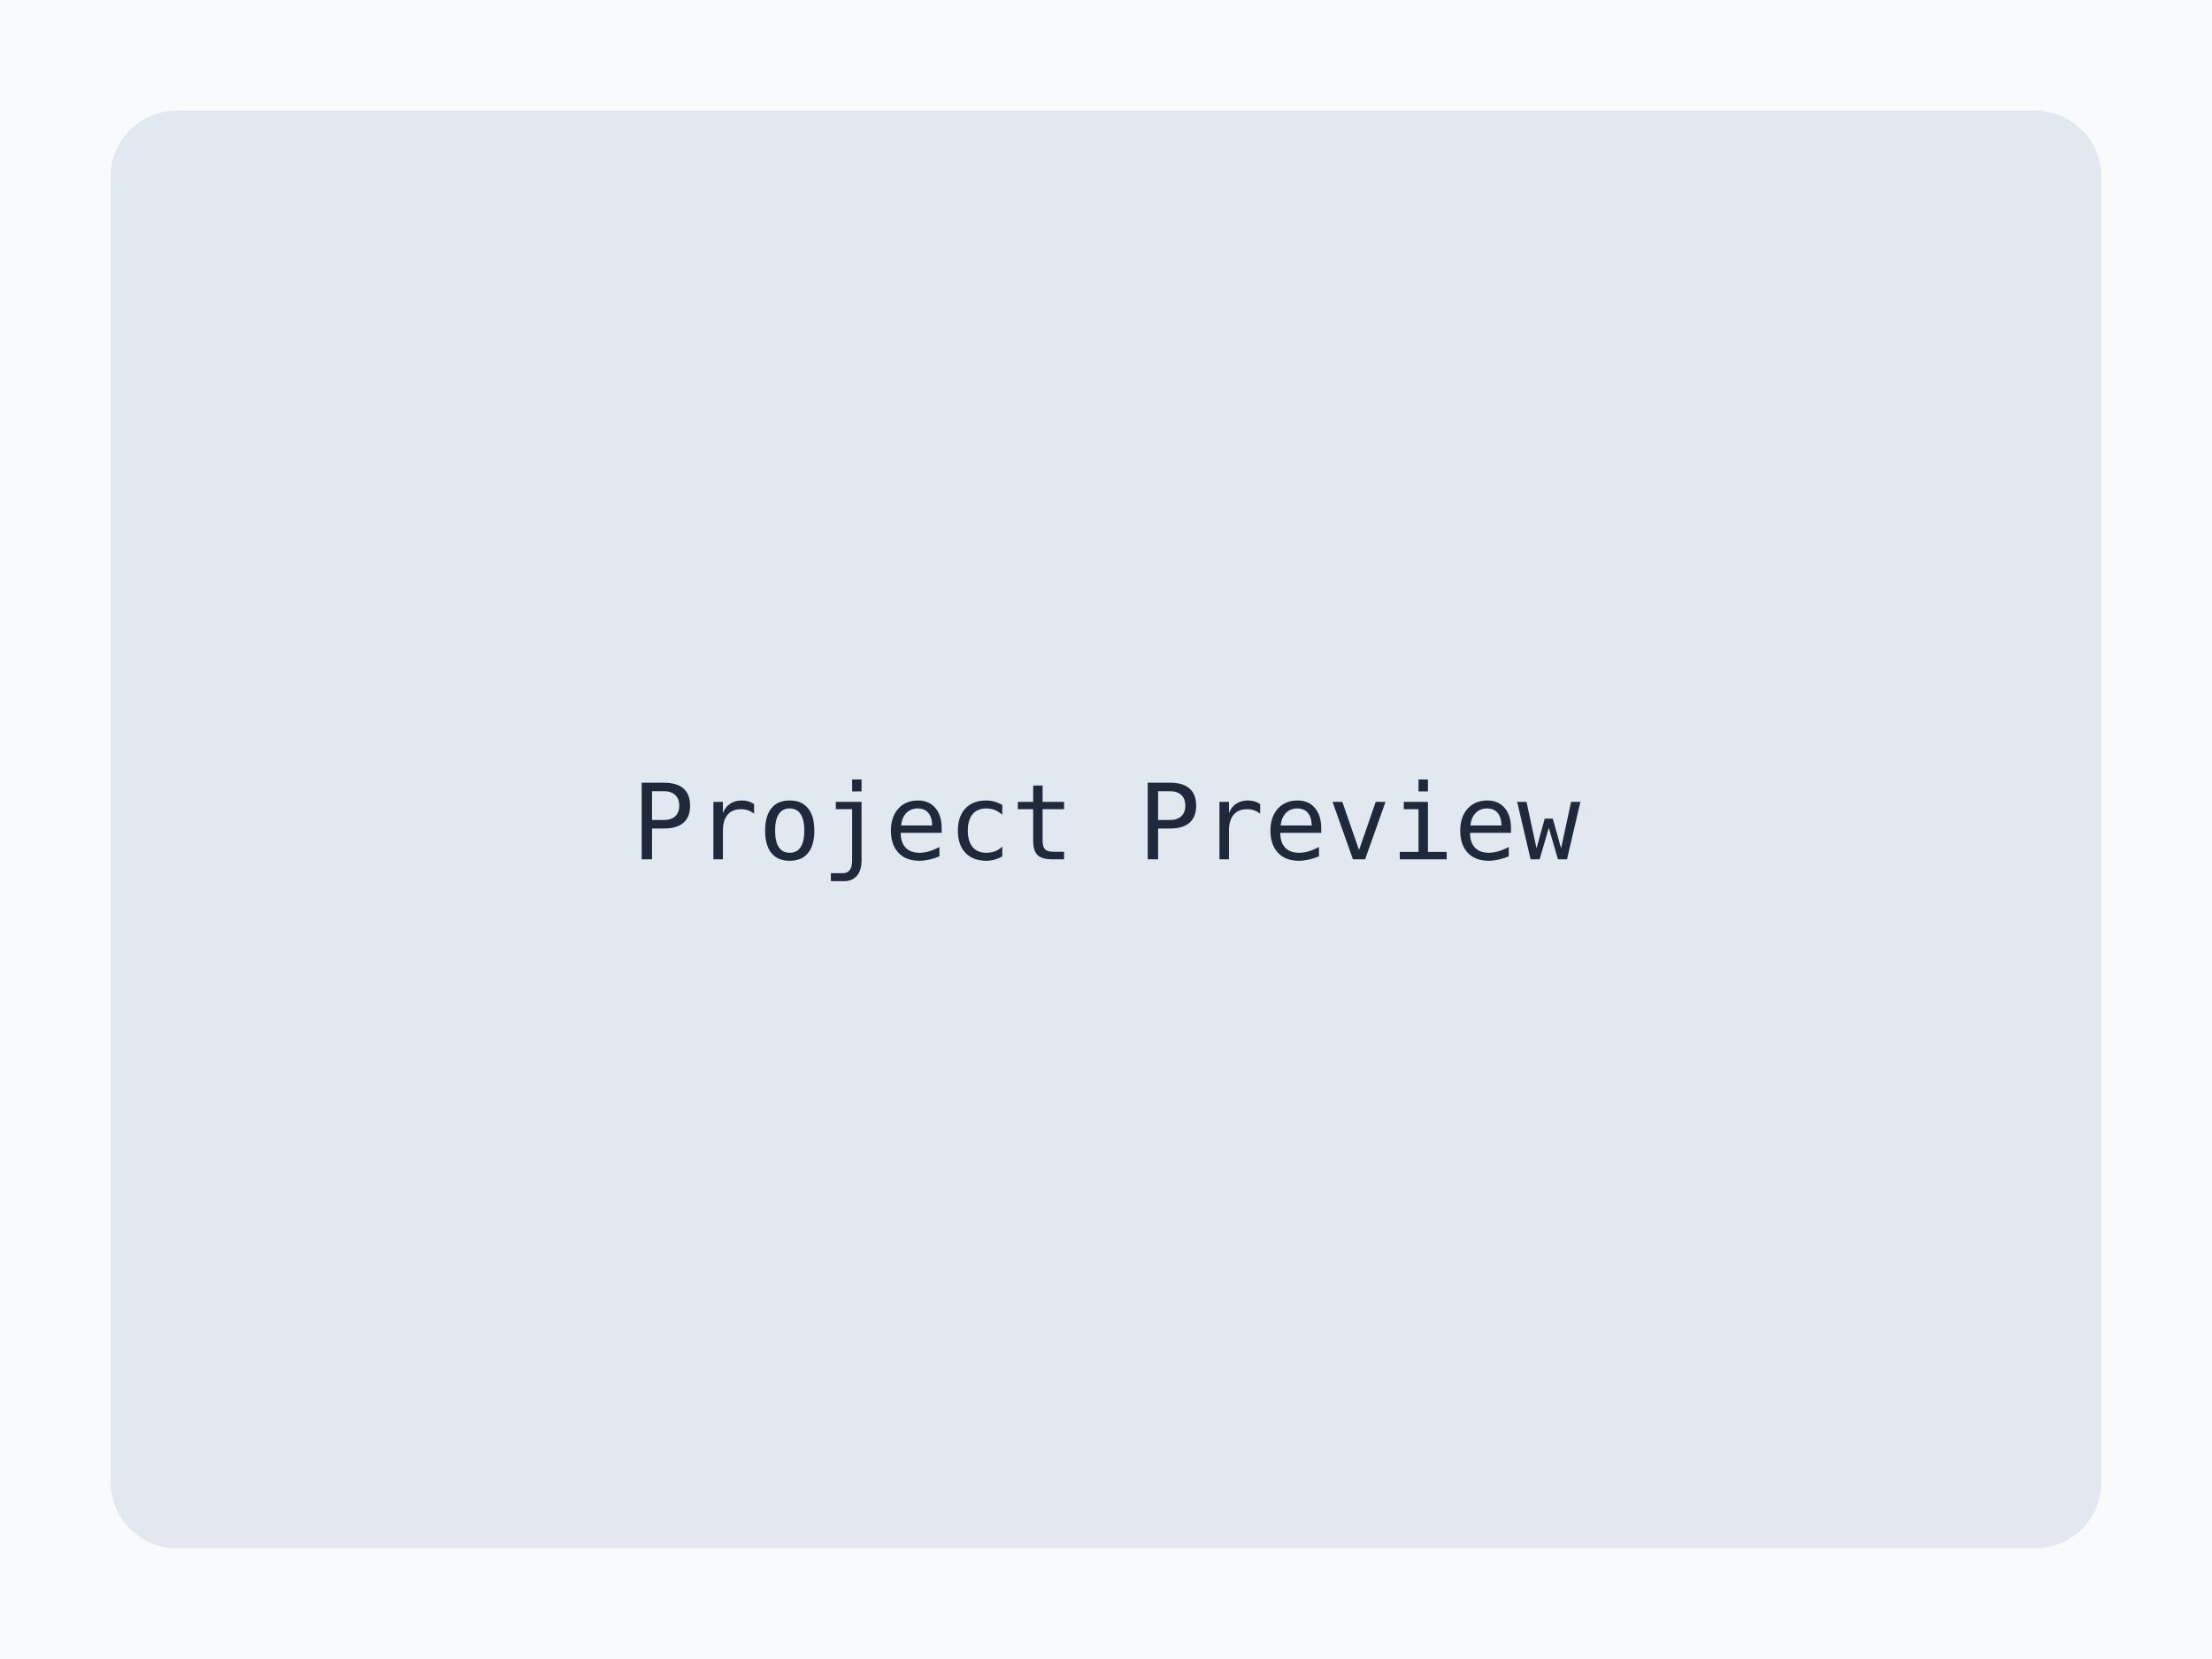
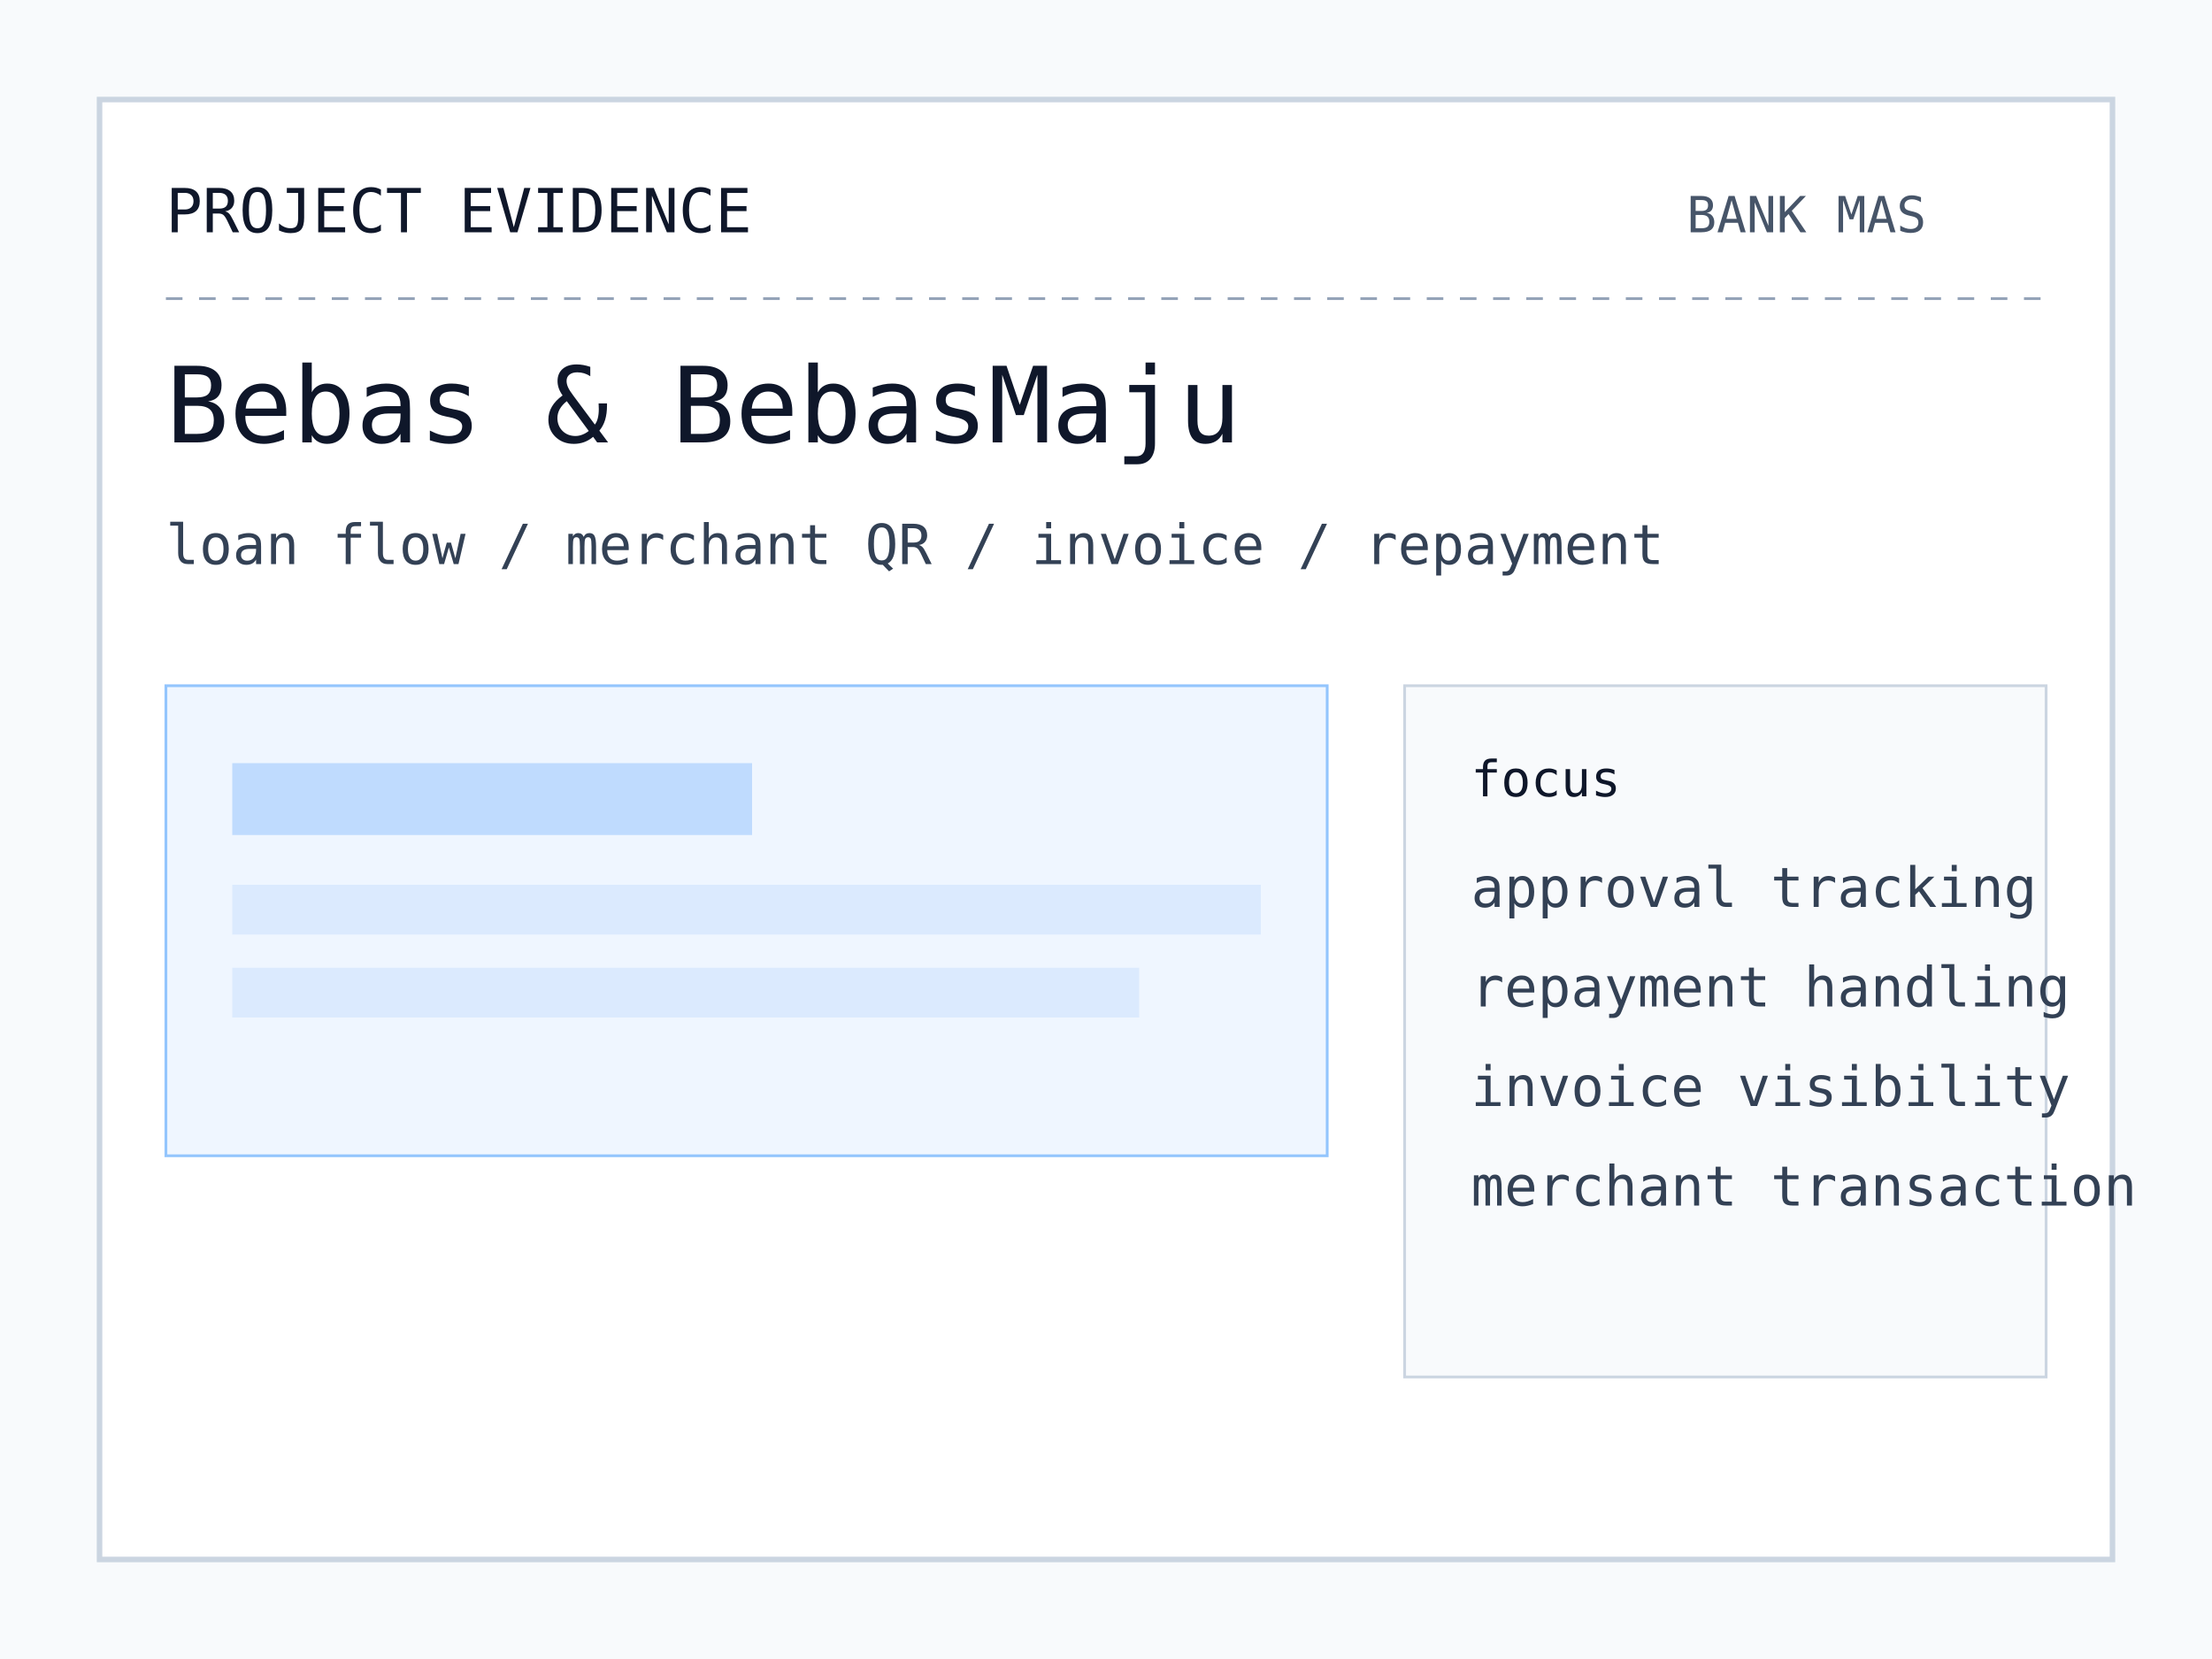
<svg xmlns="http://www.w3.org/2000/svg" width="800" height="600" viewBox="0 0 800 600">
  <rect width="800" height="600" fill="#f8fafc" />
-   <rect x="40" y="40" width="720" height="520" rx="24" fill="#e2e8f0" />
-   <text x="50%" y="50%" dominant-baseline="middle" text-anchor="middle" font-family="IBM Plex Mono,monospace" font-size="38" fill="#1e293b">Project Preview</text>
+   <rect x="36" y="36" width="728" height="528" fill="#ffffff" stroke="#cbd5e1" stroke-width="2" />
+   <text x="60" y="84" font-family="IBM Plex Mono, monospace" font-size="22" fill="#0f172a">PROJECT EVIDENCE</text>
+   <text x="610" y="84" font-family="IBM Plex Mono, monospace" font-size="18" fill="#475569">BANK MAS</text>
+   <line x1="60" y1="108" x2="740" y2="108" stroke="#94a3b8" stroke-dasharray="6 6" />
+   <text x="60" y="160" font-family="IBM Plex Mono, monospace" font-size="38" fill="#0f172a">Bebas &amp; BebasMaju</text>
+   <text x="60" y="204" font-family="IBM Plex Mono, monospace" font-size="20" fill="#334155">loan flow / merchant QR / invoice / repayment</text>
+   <rect x="60" y="248" width="420" height="170" fill="#eff6ff" stroke="#93c5fd" />
+   <rect x="84" y="276" width="188" height="26" fill="#bfdbfe" />
+   <rect x="84" y="320" width="372" height="18" fill="#dbeafe" />
+   <rect x="84" y="350" width="328" height="18" fill="#dbeafe" />
+   <rect x="508" y="248" width="232" height="250" fill="#f8fafc" stroke="#cbd5e1" />
+   <text x="532" y="288" font-family="IBM Plex Mono, monospace" font-size="18" fill="#0f172a">focus</text>
+   <text x="532" y="328" font-family="IBM Plex Mono, monospace" font-size="20" fill="#334155">approval tracking</text>
+   <text x="532" y="364" font-family="IBM Plex Mono, monospace" font-size="20" fill="#334155">repayment handling</text>
+   <text x="532" y="400" font-family="IBM Plex Mono, monospace" font-size="20" fill="#334155">invoice visibility</text>
+   <text x="532" y="436" font-family="IBM Plex Mono, monospace" font-size="20" fill="#334155">merchant transaction</text>
</svg>
